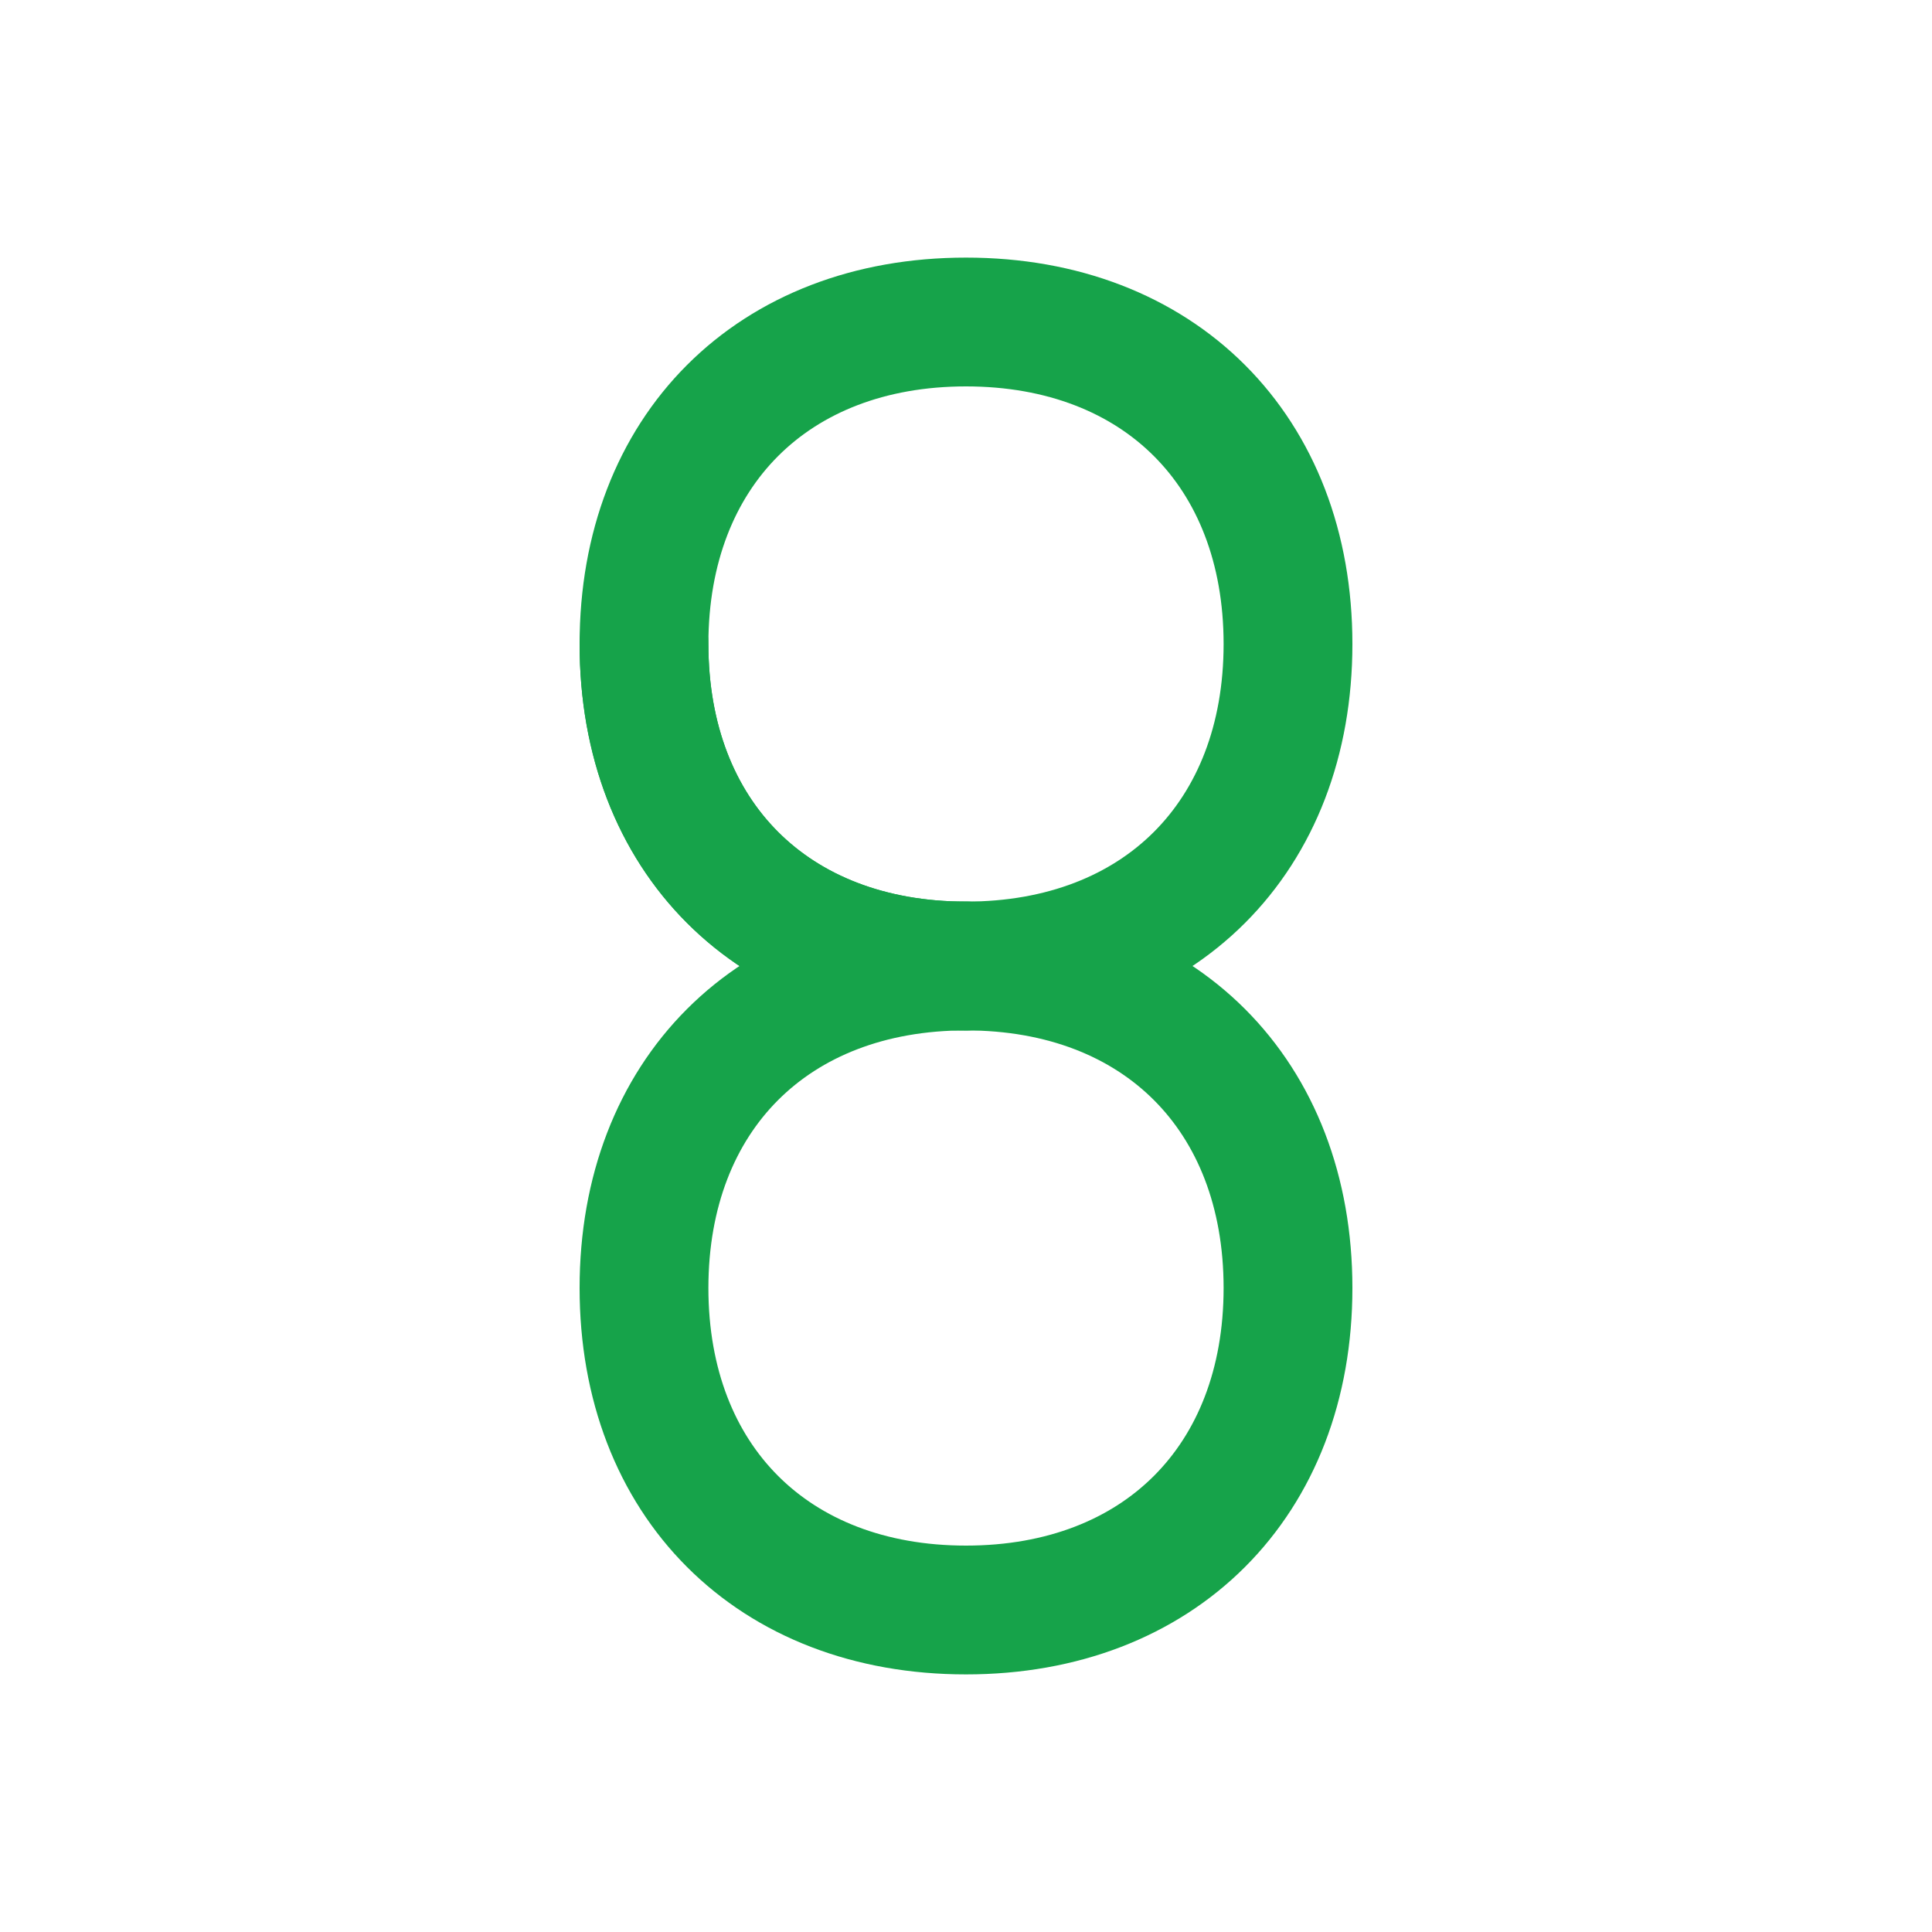
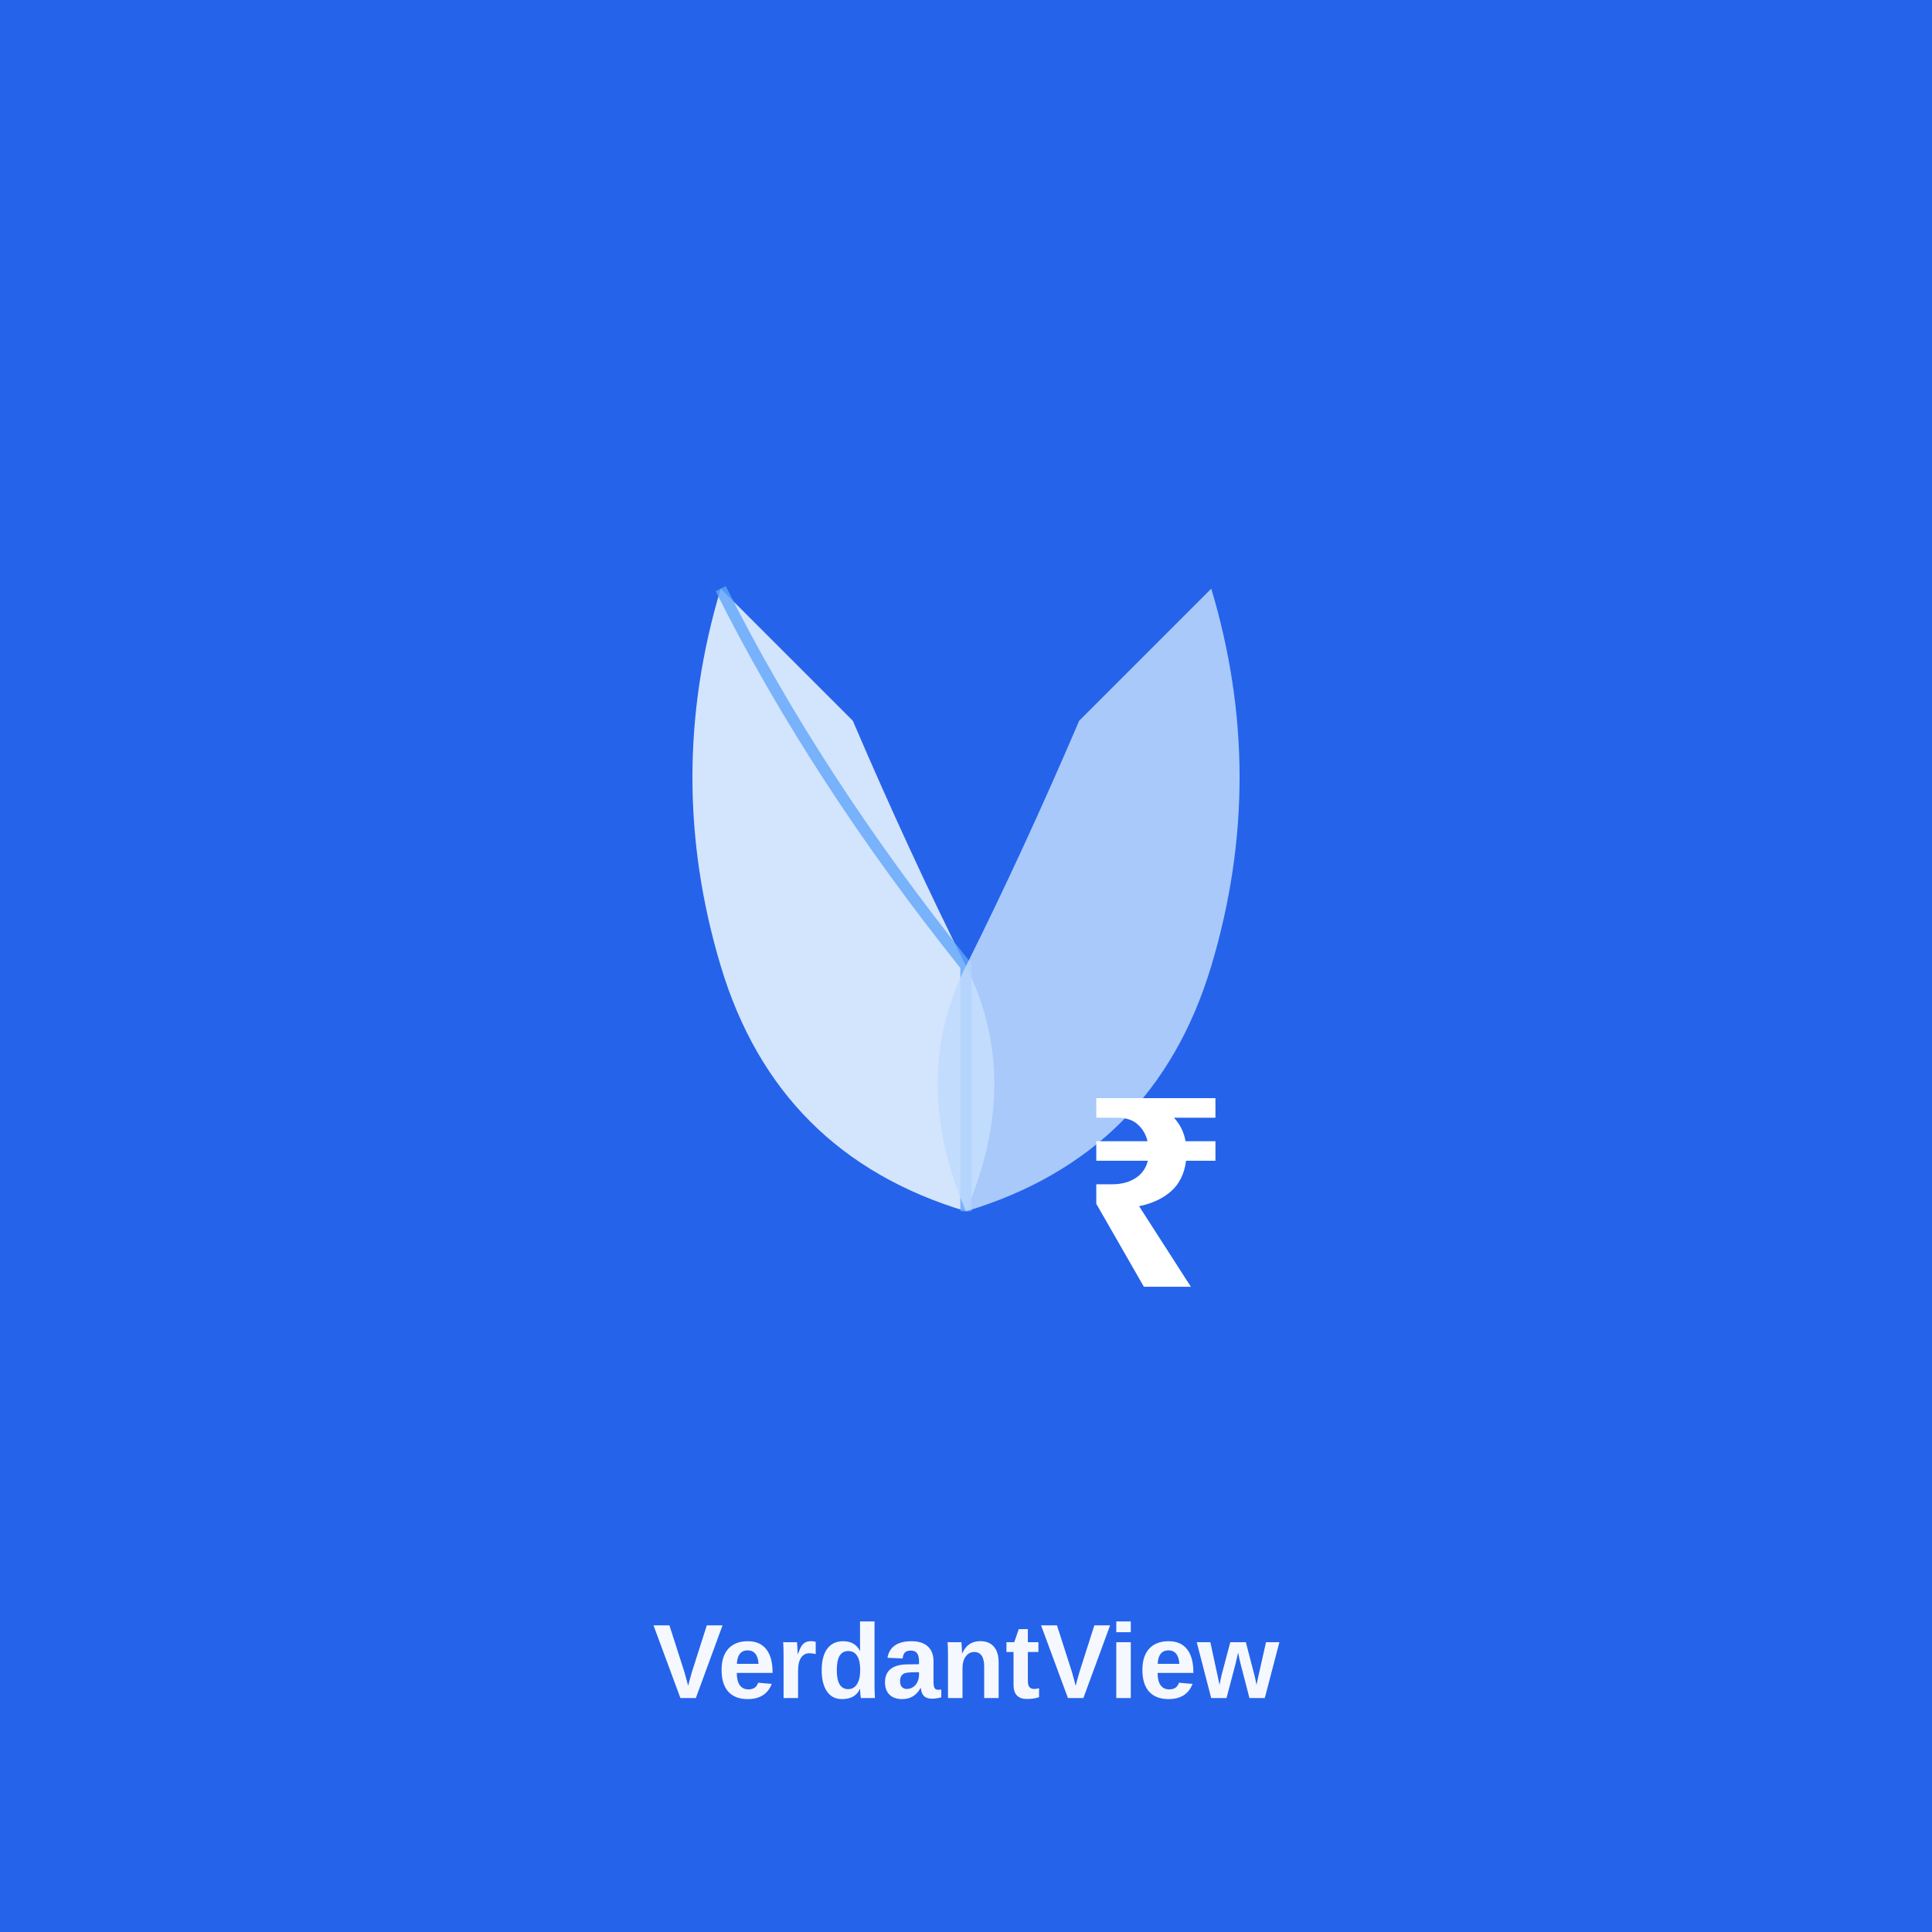
<svg xmlns="http://www.w3.org/2000/svg" width="512" height="512" viewBox="0 0 512 512">
-   <rect width="512" height="512" fill="white" />
-   <svg x="10%" y="10%" width="80%" height="80%" viewBox="0 0 24 24" fill="none" stroke="#16a34a" stroke-width="2" stroke-linecap="round" stroke-linejoin="round">
-     <path d="M12 22c-3 0-5-2-5-5 0-3 2-5 5-5s5 2 5 5c0 3-2 5-5 5z" />
-     <path d="M12 2c3 0 5 2 5 5 0 3-2 5-5 5S7 10 7 7c0-3 2-5 5-5z" />
-     <path d="M7 7c0 3 2 5 5 5" />
-   </svg>
+   <rect width="512" height="512" fill="#2563eb" />
+   <g transform="translate(256, 256)">
+     <path d="M -65,-100 Q -80,-50 -65,0 Q -50,50 0,65 Q 15,30 0,0 Q -15,-30 -30,-65 Q -45,-80 -65,-100 Z" fill="#dbeafe" opacity="0.95" />
+     <path d="M -65,-100 Q -40,-50 0,0 L 0,65" stroke="#60a5fa" stroke-width="3" fill="none" opacity="0.8" />
+     <path d="M 65,-100 Q 80,-50 65,0 Q 50,50 0,65 Q -15,30 0,0 Q 15,-30 30,-65 Q 45,-80 65,-100 Z" fill="#bfdbfe" opacity="0.85" />
+     <g transform="translate(50, 85)">
+       <text x="0" y="0" font-family="Arial, sans-serif" font-size="70" font-weight="bold" fill="white" text-anchor="middle">₹</text>
+     </g>
+   </g>
+   <text x="256" y="450" font-family="Arial, sans-serif" font-size="28" font-weight="bold" fill="white" text-anchor="middle" opacity="0.95">VerdantView</text>
</svg>
